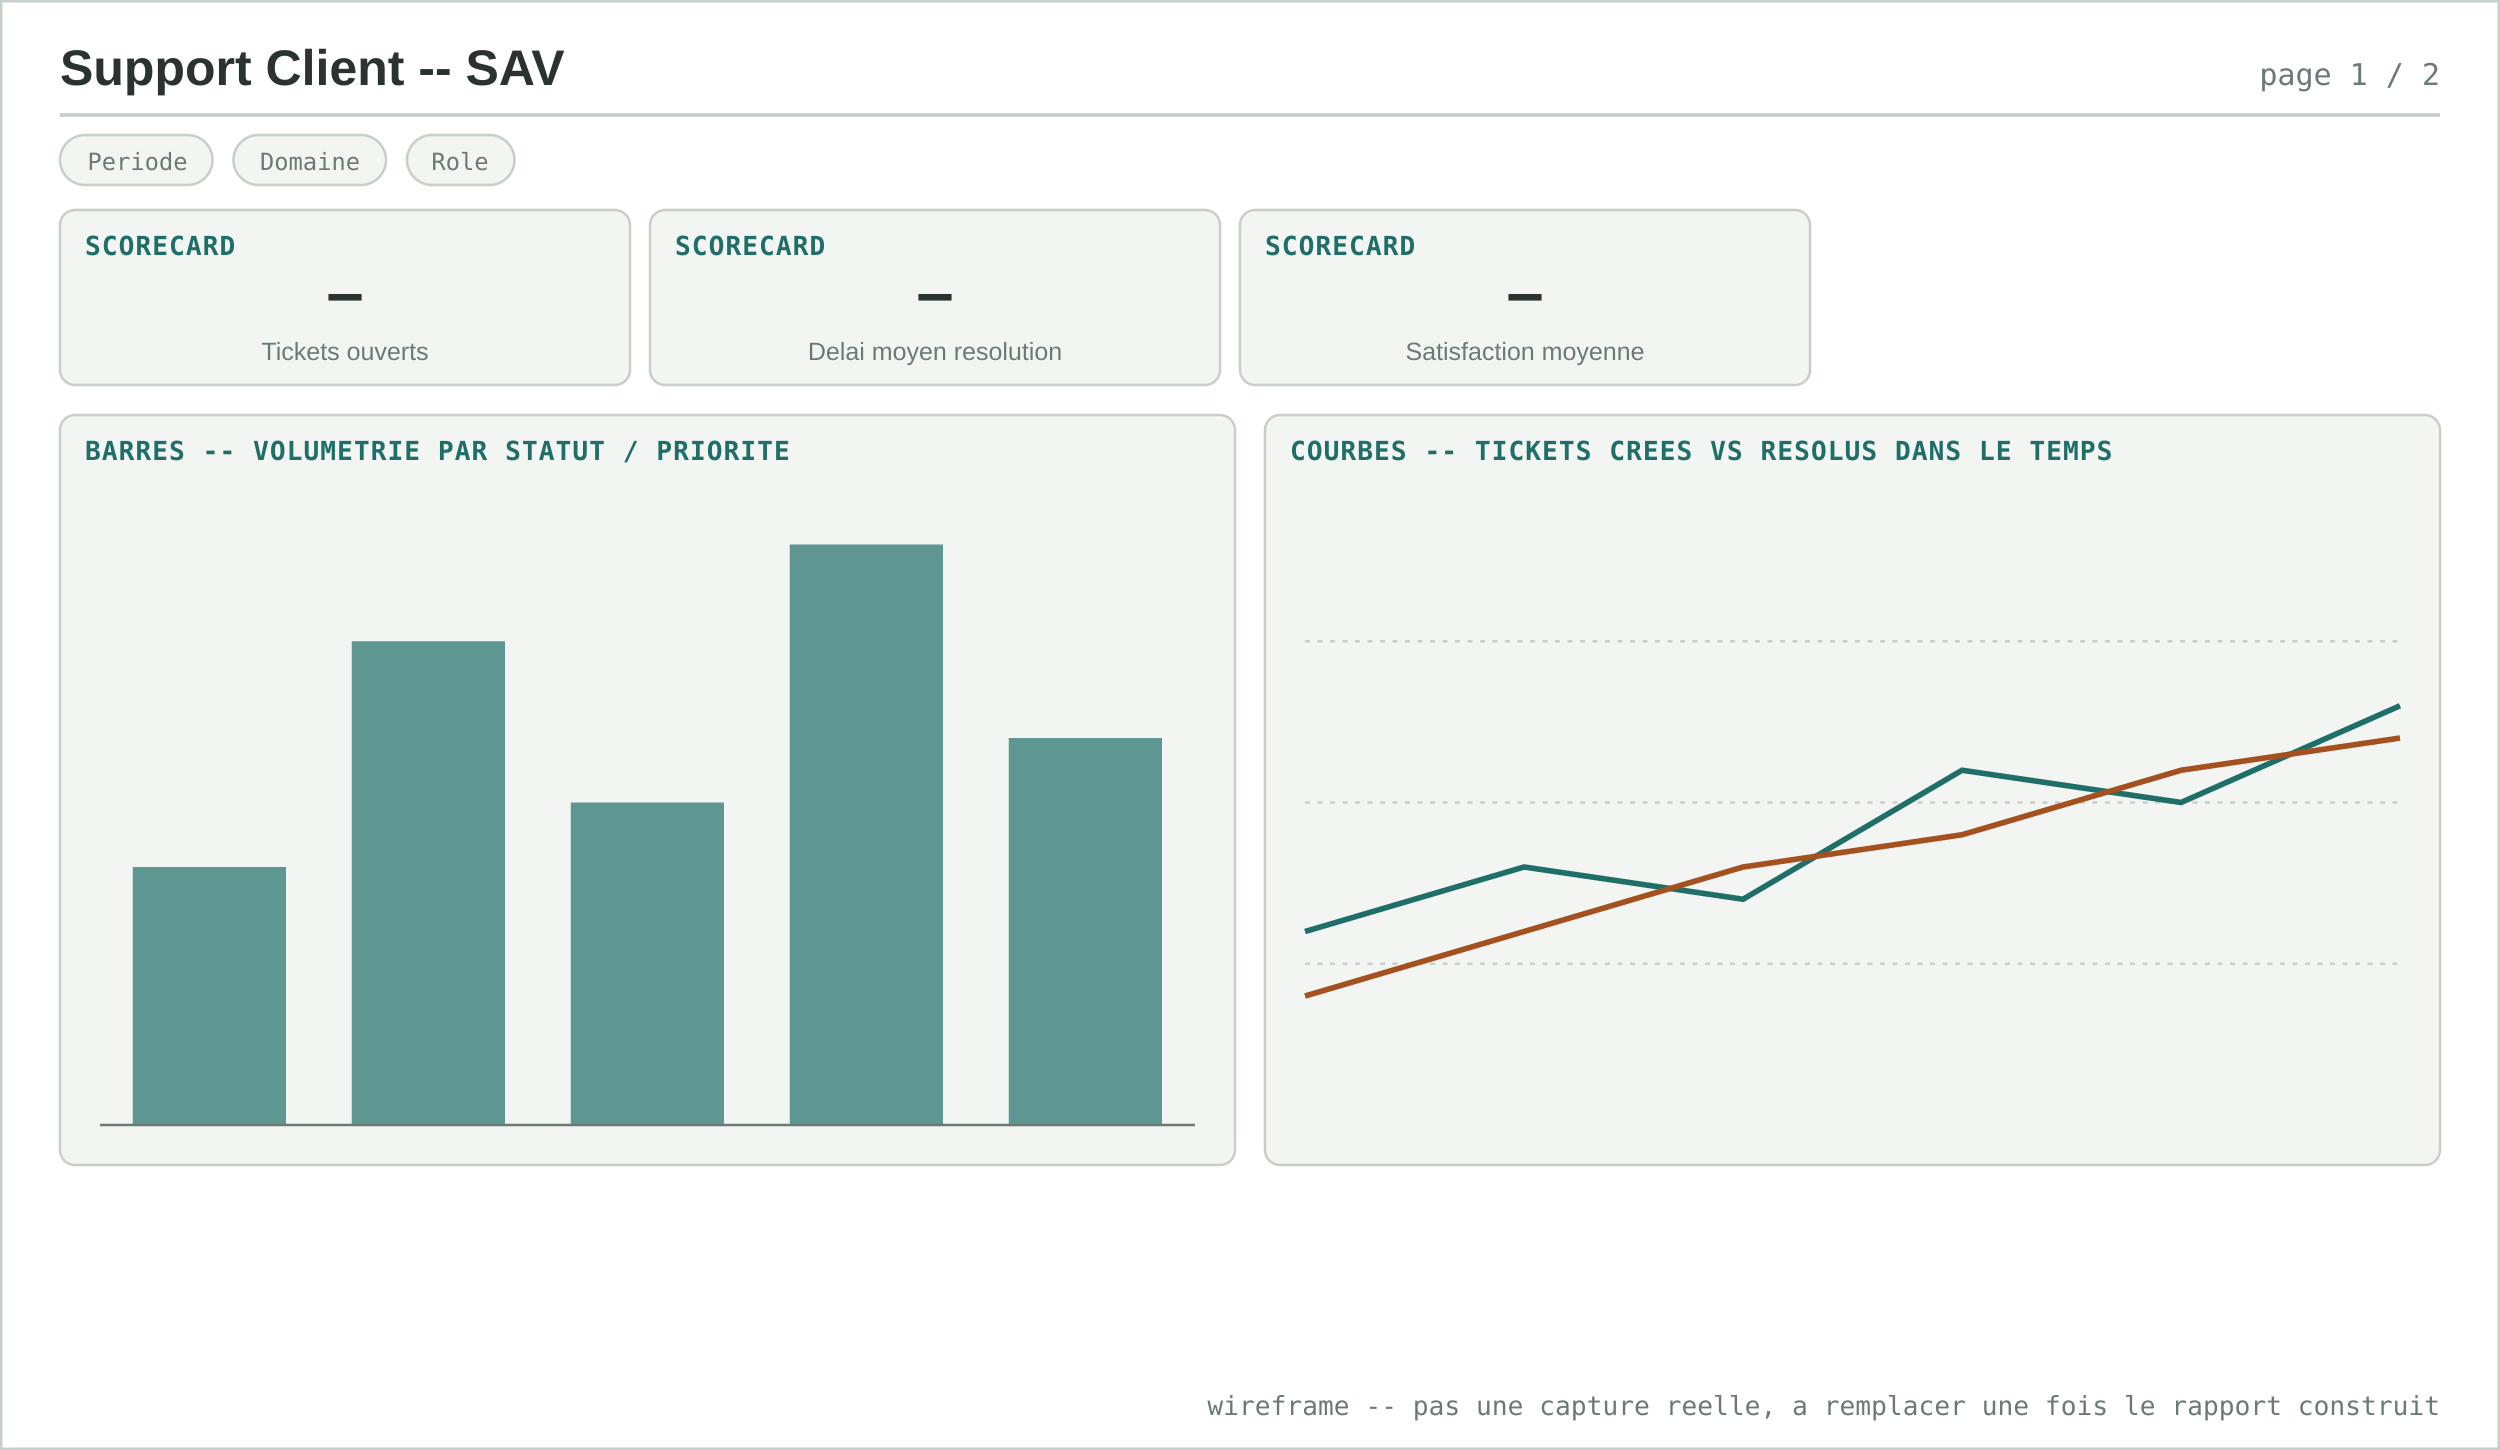
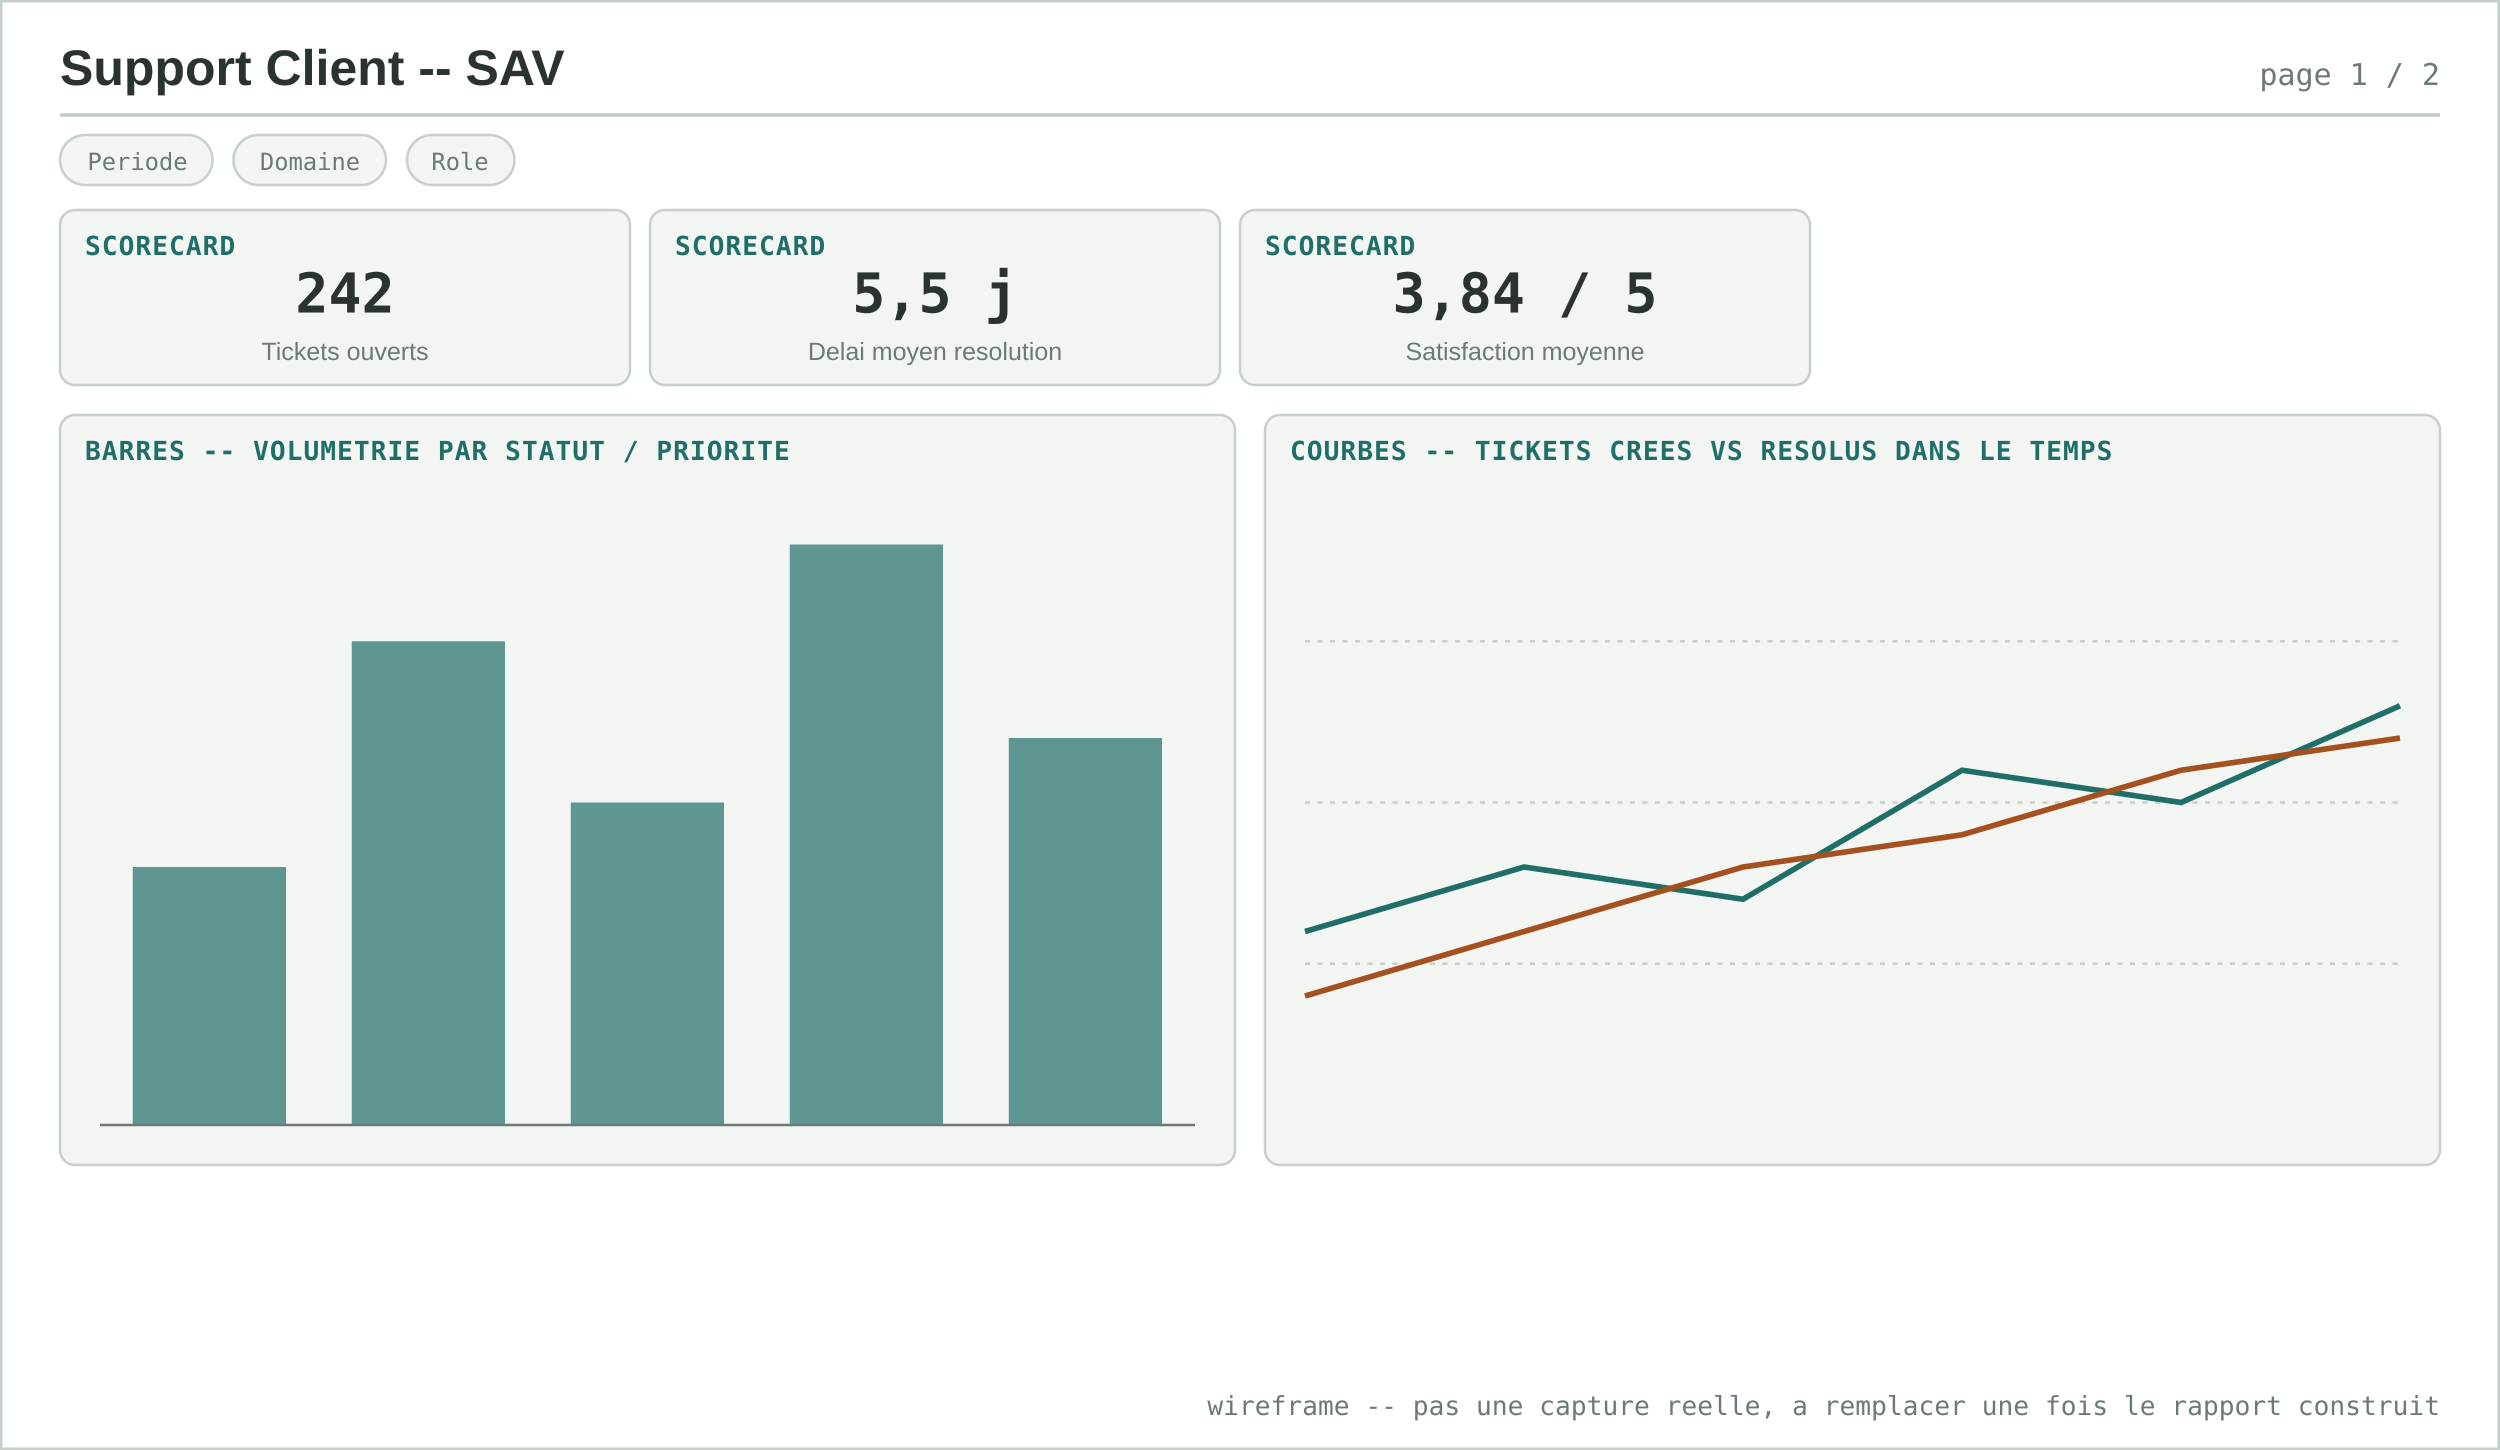
<svg xmlns="http://www.w3.org/2000/svg" viewBox="0 0 1000 580" font-family="IBM Plex Sans, Arial, sans-serif">
  <rect x="0" y="0" width="1000" height="580" fill="#ffffff" />
  <rect x="0.5" y="0.5" width="999" height="579" fill="none" stroke="#c7cfc9" />
  <text x="24" y="34" font-family="IBM Plex Sans, Arial, sans-serif" font-size="20" font-weight="700" fill="#2b3330">Support Client -- SAV</text>
  <text x="976" y="34" text-anchor="end" font-family="IBM Plex Mono, monospace" font-size="12" fill="#6b7a73">page 1 / 2</text>
  <line x1="24" y1="46" x2="976" y2="46" stroke="#c7cfc9" stroke-width="1.5" />
  <text x="976" y="566" text-anchor="end" font-family="IBM Plex Mono, monospace" font-size="10.5" fill="#6b7a73">wireframe -- pas une capture reelle, a remplacer une fois le rapport construit</text>
  <rect x="24" y="54" width="61" height="20" rx="10" fill="#f3f5f3" stroke="#c7cfc9" />
  <text x="55" y="68" text-anchor="middle" font-family="IBM Plex Mono, monospace" font-size="9.5" fill="#6b7a73">Periode</text>
  <rect x="93.4" y="54" width="61" height="20" rx="10" fill="#f3f5f3" stroke="#c7cfc9" />
  <text x="124" y="68" text-anchor="middle" font-family="IBM Plex Mono, monospace" font-size="9.5" fill="#6b7a73">Domaine</text>
  <rect x="162.8" y="54" width="43" height="20" rx="10" fill="#f3f5f3" stroke="#c7cfc9" />
  <text x="184" y="68" text-anchor="middle" font-family="IBM Plex Mono, monospace" font-size="9.5" fill="#6b7a73">Role</text>
  <rect x="24" y="84" width="228" height="70" rx="6" fill="#f3f5f3" stroke="#c7cfc9" />
  <text x="34" y="102" font-family="IBM Plex Mono, monospace" font-size="10.5" font-weight="600" letter-spacing="0.4" fill="#1f6f68">SCORECARD</text>
-   <text x="138.0" y="125.0" text-anchor="middle" font-family="IBM Plex Mono, monospace" font-size="22" font-weight="700" fill="#2b3330">—</text>
+   <text x="138.0" y="125.0" text-anchor="middle" font-family="IBM Plex Mono, monospace" font-size="22" font-weight="700" fill="#2b3330">242</text>
  <text x="138.0" y="144" text-anchor="middle" font-family="IBM Plex Sans, Arial, sans-serif" font-size="10" fill="#6b7a73">Tickets ouverts</text>
  <rect x="260" y="84" width="228" height="70" rx="6" fill="#f3f5f3" stroke="#c7cfc9" />
  <text x="270" y="102" font-family="IBM Plex Mono, monospace" font-size="10.5" font-weight="600" letter-spacing="0.4" fill="#1f6f68">SCORECARD</text>
-   <text x="374.0" y="125.0" text-anchor="middle" font-family="IBM Plex Mono, monospace" font-size="22" font-weight="700" fill="#2b3330">—</text>
+   <text x="374.0" y="125.0" text-anchor="middle" font-family="IBM Plex Mono, monospace" font-size="22" font-weight="700" fill="#2b3330">5,5 j</text>
  <text x="374.0" y="144" text-anchor="middle" font-family="IBM Plex Sans, Arial, sans-serif" font-size="10" fill="#6b7a73">Delai moyen resolution</text>
  <rect x="496" y="84" width="228" height="70" rx="6" fill="#f3f5f3" stroke="#c7cfc9" />
  <text x="506" y="102" font-family="IBM Plex Mono, monospace" font-size="10.5" font-weight="600" letter-spacing="0.4" fill="#1f6f68">SCORECARD</text>
-   <text x="610.0" y="125.0" text-anchor="middle" font-family="IBM Plex Mono, monospace" font-size="22" font-weight="700" fill="#2b3330">—</text>
+   <text x="610.0" y="125.0" text-anchor="middle" font-family="IBM Plex Mono, monospace" font-size="22" font-weight="700" fill="#2b3330">3,84 / 5</text>
  <text x="610.0" y="144" text-anchor="middle" font-family="IBM Plex Sans, Arial, sans-serif" font-size="10" fill="#6b7a73">Satisfaction moyenne</text>
  <rect x="24" y="166" width="470" height="300" rx="6" fill="#f3f5f3" stroke="#c7cfc9" />
  <text x="34" y="184" font-family="IBM Plex Mono, monospace" font-size="10.5" font-weight="600" letter-spacing="0.4" fill="#1f6f68">BARRES -- VOLUMETRIE PAR STATUT / PRIORITE</text>
  <rect x="53.1" y="346.8" width="61.3" height="103.2" fill="#1f6f68" opacity="0.7" />
  <rect x="140.7" y="256.5" width="61.3" height="193.5" fill="#1f6f68" opacity="0.7" />
  <rect x="228.3" y="321.0" width="61.3" height="129.0" fill="#1f6f68" opacity="0.7" />
  <rect x="315.9" y="217.8" width="61.3" height="232.2" fill="#1f6f68" opacity="0.7" />
  <rect x="403.5" y="295.2" width="61.3" height="154.8" fill="#1f6f68" opacity="0.7" />
  <line x1="40" y1="450" x2="478" y2="450" stroke="#6b7a73" />
  <rect x="506" y="166" width="470" height="300" rx="6" fill="#f3f5f3" stroke="#c7cfc9" />
  <text x="516" y="184" font-family="IBM Plex Mono, monospace" font-size="10.5" font-weight="600" letter-spacing="0.4" fill="#1f6f68">COURBES -- TICKETS CREES VS RESOLUS DANS LE TEMPS</text>
  <line x1="522" y1="385.5" x2="960" y2="385.5" stroke="#c7cfc9" stroke-dasharray="2 3" />
  <line x1="522" y1="321.0" x2="960" y2="321.0" stroke="#c7cfc9" stroke-dasharray="2 3" />
  <line x1="522" y1="256.5" x2="960" y2="256.5" stroke="#c7cfc9" stroke-dasharray="2 3" />
  <polyline points="522.0,372.6 609.6,346.8 697.2,359.7 784.8,308.1 872.4,321.0 960.0,282.3" fill="none" stroke="#1f6f68" stroke-width="2.25" />
  <polyline points="522.0,398.4 609.6,372.6 697.2,346.8 784.8,333.9 872.4,308.1 960.0,295.2" fill="none" stroke="#a4501f" stroke-width="2.25" />
</svg>
